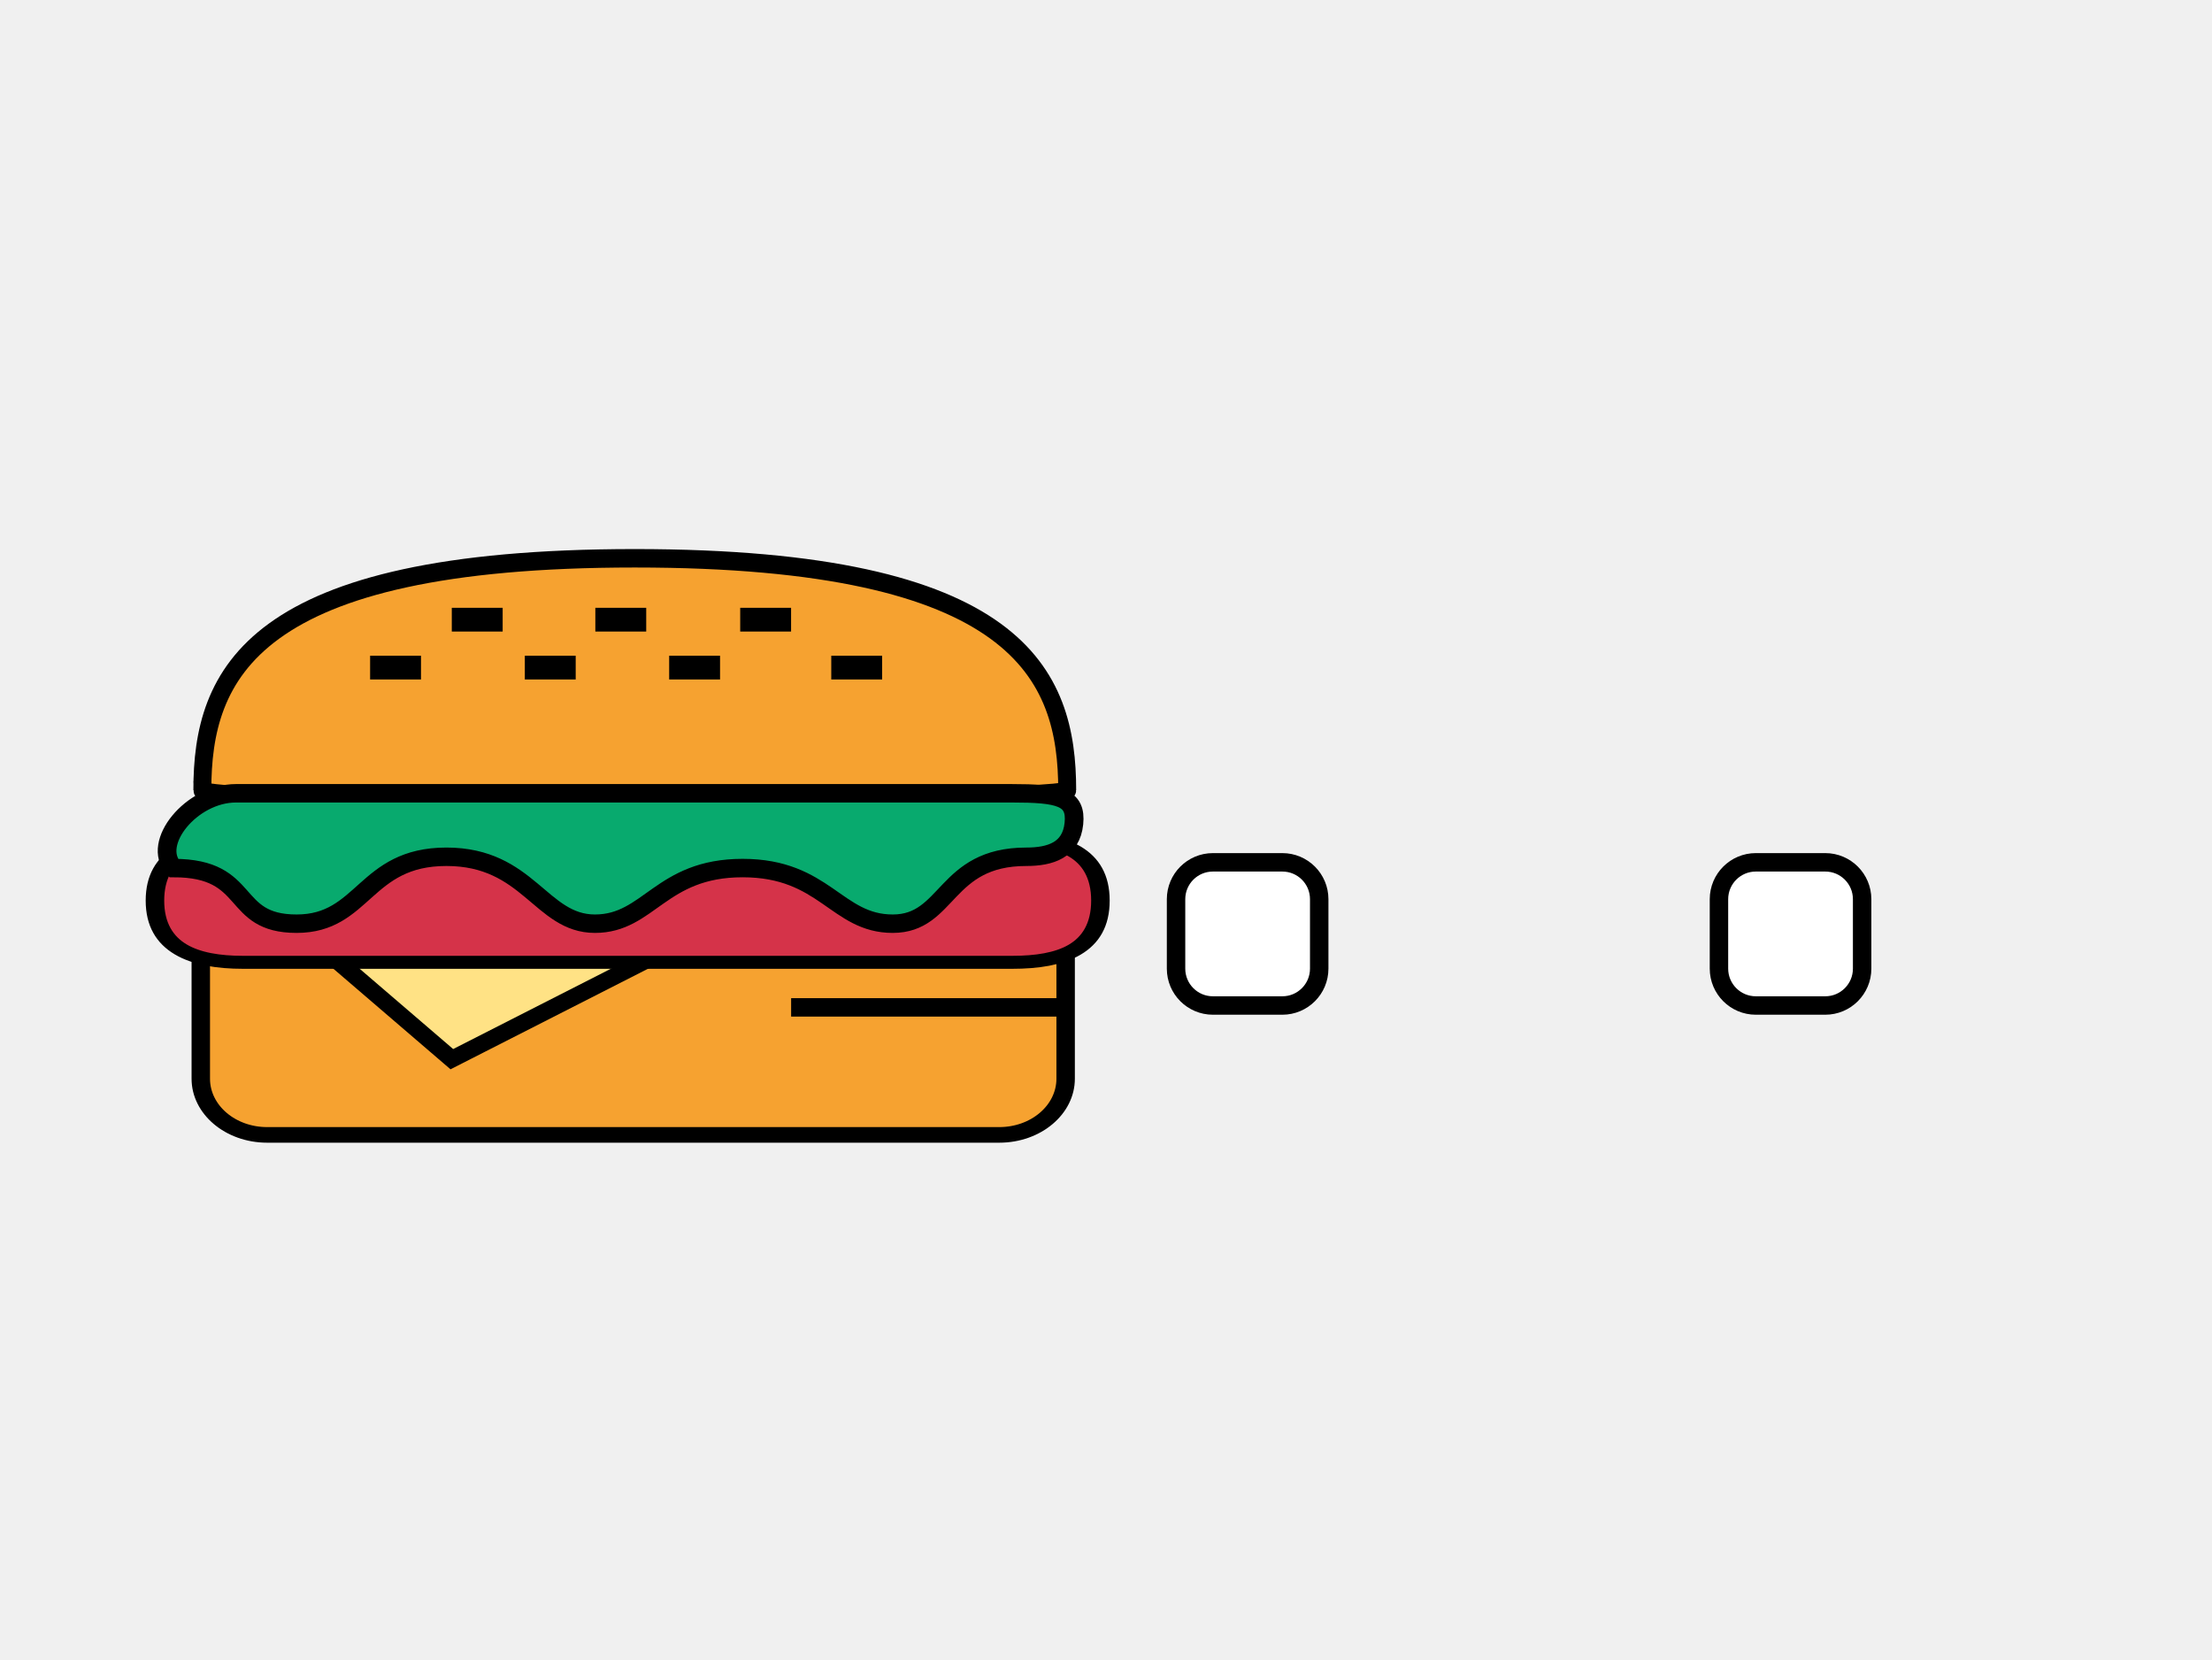
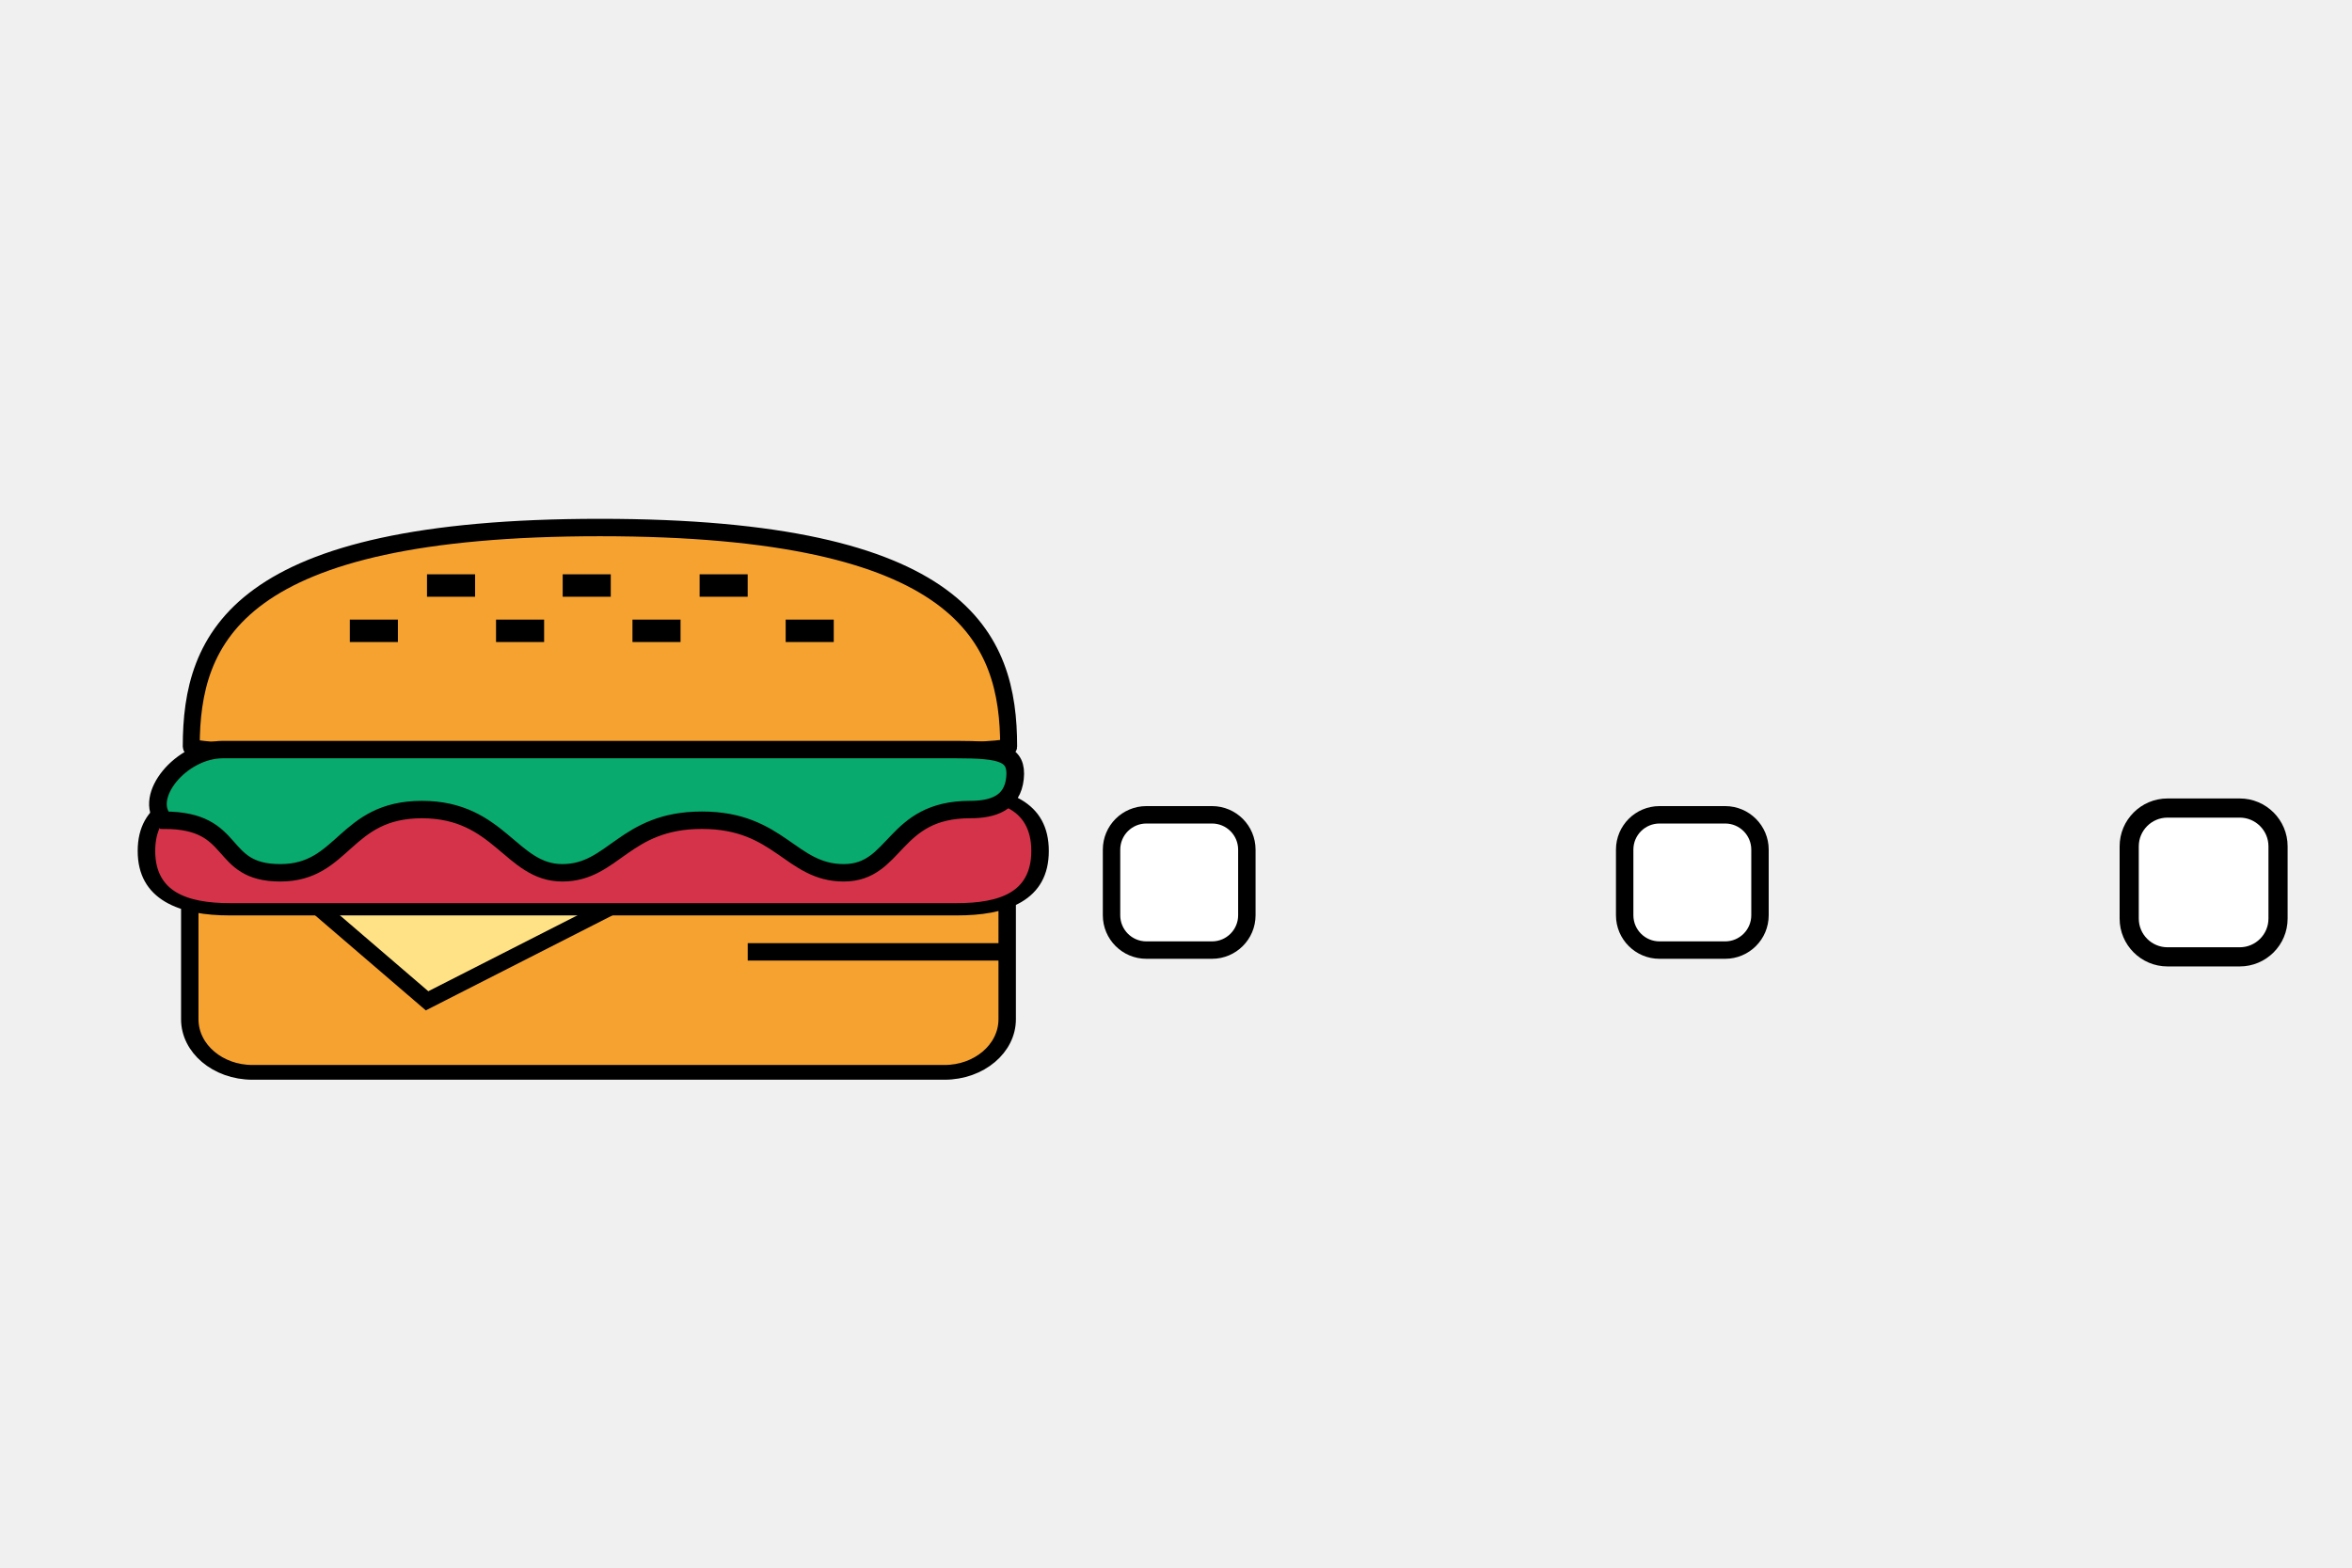
- <svg xmlns="http://www.w3.org/2000/svg" id="ePAQLvXJBFK1" viewBox="0 0 1200 900" shape-rendering="geometricPrecision" text-rendering="geometricPrecision">
+ <svg xmlns="http://www.w3.org/2000/svg" id="ePAQLvXJBFK1" viewBox="0 0 1350 900" shape-rendering="geometricPrecision" text-rendering="geometricPrecision">
  <rect id="ePAQLvXJBFK2" width="77.667" height="77.667" rx="20" ry="20" transform="translate(932.53 467.7759)" fill="#fff" stroke="#000" stroke-width="10" />
  <rect id="ePAQLvXJBFK3" width="77.667" height="77.667" rx="20" ry="20" transform="translate(1226 467.7759)" fill="#fff" stroke="#000" stroke-width="10" />
  <rect id="ePAQLvXJBFK4" width="77.667" height="77.667" rx="20" ry="20" transform="translate(1226 467.7759)" fill="#fff" stroke="#000" stroke-width="10" />
  <rect id="ePAQLvXJBFK5" width="77.667" height="77.667" rx="20" ry="20" transform="translate(1226 467.7759)" fill="#fff" stroke="#000" stroke-width="10" />
  <rect id="ePAQLvXJBFK6" width="77.667" height="77.667" rx="20" ry="20" transform="translate(1226 467.7759)" fill="#fff" stroke="#000" stroke-width="10" />
  <rect id="ePAQLvXJBFK7" width="77.667" height="77.667" rx="20" ry="20" transform="translate(1226 467.7759)" fill="#fff" stroke="#000" stroke-width="10" />
  <rect id="ePAQLvXJBFK8" width="77.667" height="77.667" rx="20" ry="20" transform="translate(1226 467.7759)" fill="#fff" stroke="#090000" stroke-width="10" />
  <rect id="ePAQLvXJBFK9" width="77.667" height="77.667" rx="20" ry="20" transform="matrix(1.1 0 0 1.1 1222.117 463.8926)" fill="#fff" stroke="#000" stroke-width="10" />
  <rect id="ePAQLvXJBFK10" width="77.667" height="77.667" rx="20" ry="20" transform="translate(638 467.776)" fill="#fff" stroke="#000" stroke-width="10" />
  <g id="ePAQLvXJBFK11" transform="translate(-106.8953 159.8121)">
    <path d="M0,0C0,0,0,0,0,0h469.177c0,0,0,0,0,0v82.994c0,19.882-16.118,36-36,36h-397.177c-19.882,0-36-16.118-36-36L0,0Z" transform="matrix(1 0 0 0.846315 215.8225 355.1125)" fill="#f6a230" stroke="#000" stroke-width="10" />
    <path d="M14.986,-120.126l-5.875,142.304-94.737,34L14.986,-120.126Z" transform="matrix(.447409 0.797008-.810237 0.454835 365.9096 397.395)" fill="#ffe285" stroke="#000" stroke-width="10" />
    <line x1="74.255" y1="0" x2="-74.255" y2="0" transform="translate(610.3332 386.6461)" fill="none" stroke="#000" stroke-width="10" />
  </g>
  <g id="ePAQLvXJBFK15" transform="translate(-106.9212 190.0346)">
    <path d="M-241.028,0c0-62.598,26.52-125.788,241.028-125.788s241.028,63.201,241.028,125.788c0,4.235-170.098,5.688-242.427,5.688s-239.63-.537-239.63-5.688Z" transform="matrix(.973282 0 0 1 451.2823 238.6015)" fill="#f6a230" stroke="#000" stroke-width="10" />
    <path d="M0,47.555C0,10.646,21.293,0,47.56,0h415.401c26.267,0,47.56,10.031,47.56,47.555s-21.293,47.555-47.56,47.555h-415.401C21.293,95.111,0,84.465,0,47.555Z" transform="matrix(1.004686 0 0 0.704272 190.9803 264.9955)" fill="#d53349" stroke="#000" stroke-width="10" />
    <path d="M242.299,323.136h415.401c25.466,0,34.793,2.043,33.328,16.445s-12.6,17.992-25.476,17.992c-44.031,0-41.417,36.307-71.544,36.307s-36.338-30.182-80.369-30.182-50.045,30.182-79.082,30.182-35.503-36.307-79.535-36.307-44.041,36.307-80.244,36.307-23.252-30.182-65.809-30.182c-12.248-13.355,9.437-40.562,33.328-40.562Z" transform="matrix(1.013076 0 0 1-10.55872-82.84636)" fill="#08aa6e" stroke="#000" stroke-width="10" />
    <rect width="27.598" height="12.879" rx="0" ry="0" transform="translate(307.707 165.6725)" stroke-width="0" />
    <rect width="27.598" height="12.879" rx="0" ry="0" transform="translate(391.6364 165.6725)" stroke-width="0" />
    <rect width="27.598" height="12.879" rx="0" ry="0" transform="translate(469.9445 165.6725)" stroke-width="0" />
    <rect width="27.598" height="12.879" rx="0" ry="0" transform="translate(557.8789 165.6725)" stroke-width="0" />
    <rect width="27.598" height="12.879" rx="0" ry="0" transform="translate(508.4798 139.6725)" stroke-width="0" />
    <rect width="27.598" height="12.879" rx="0" ry="0" transform="translate(429.8919 139.6725)" stroke-width="0" />
    <rect width="27.598" height="12.879" rx="0" ry="0" transform="translate(352.0159 139.6725)" stroke-width="0" />
  </g>
</svg>
